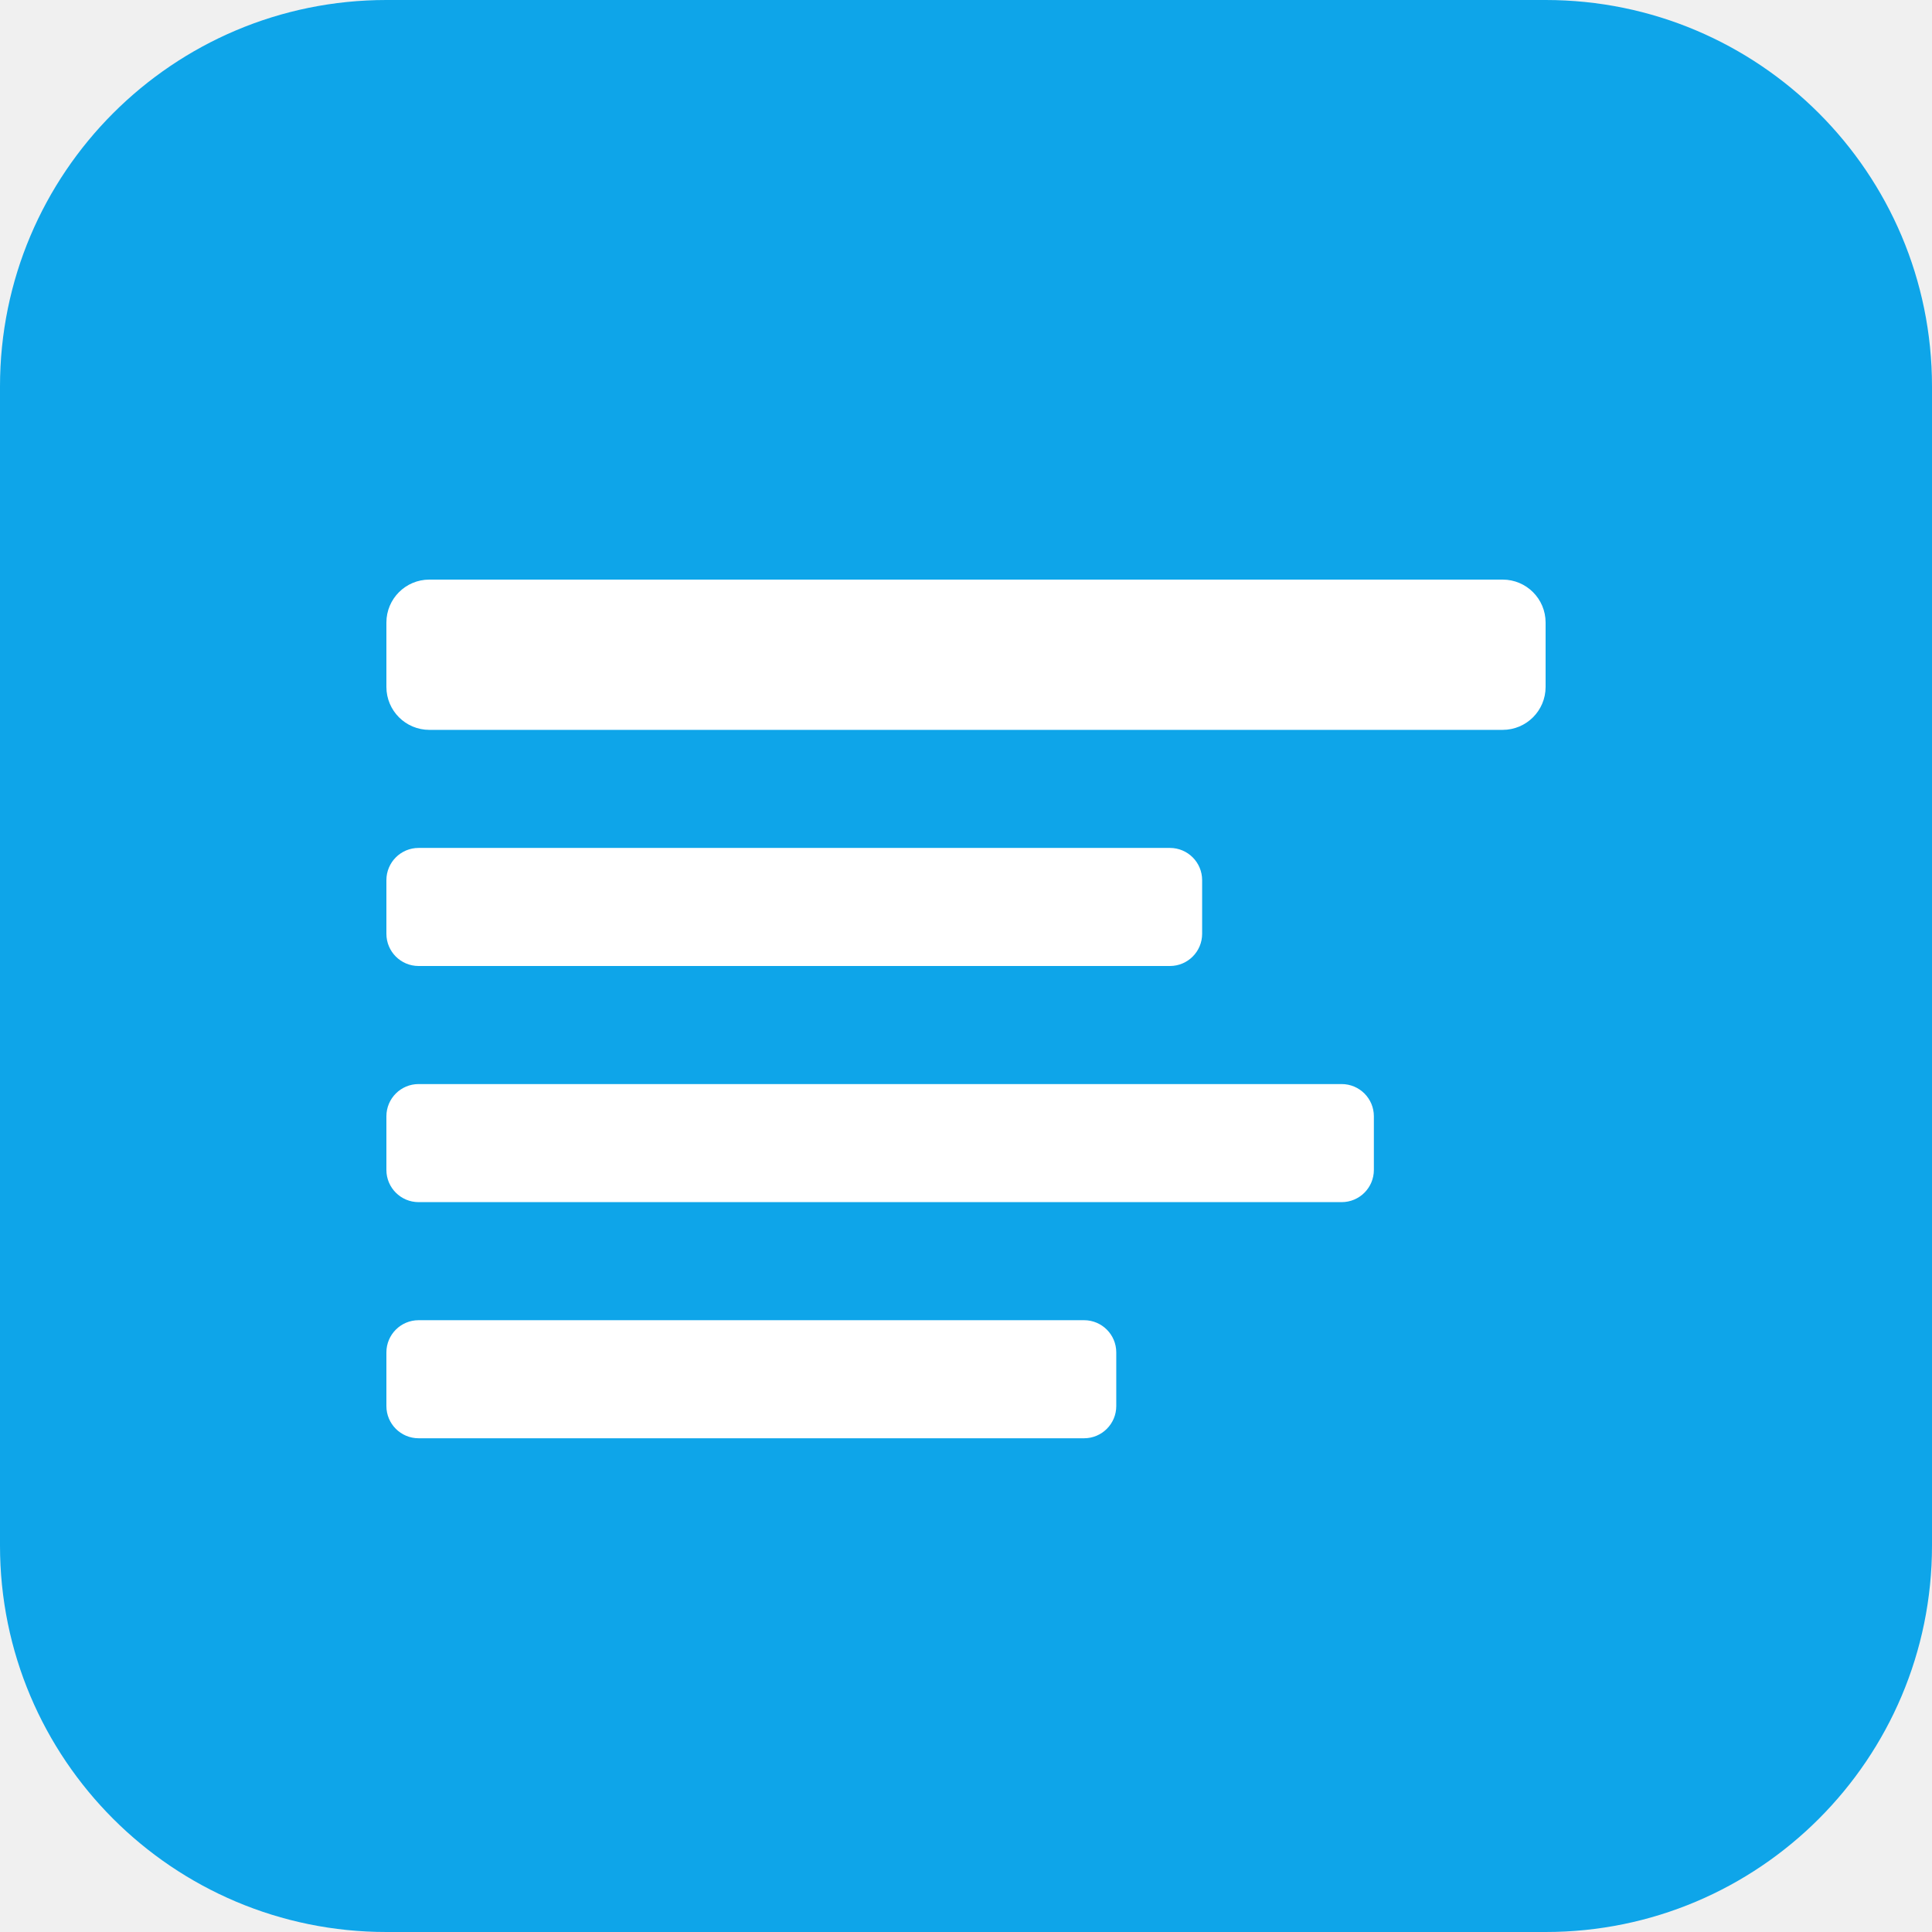
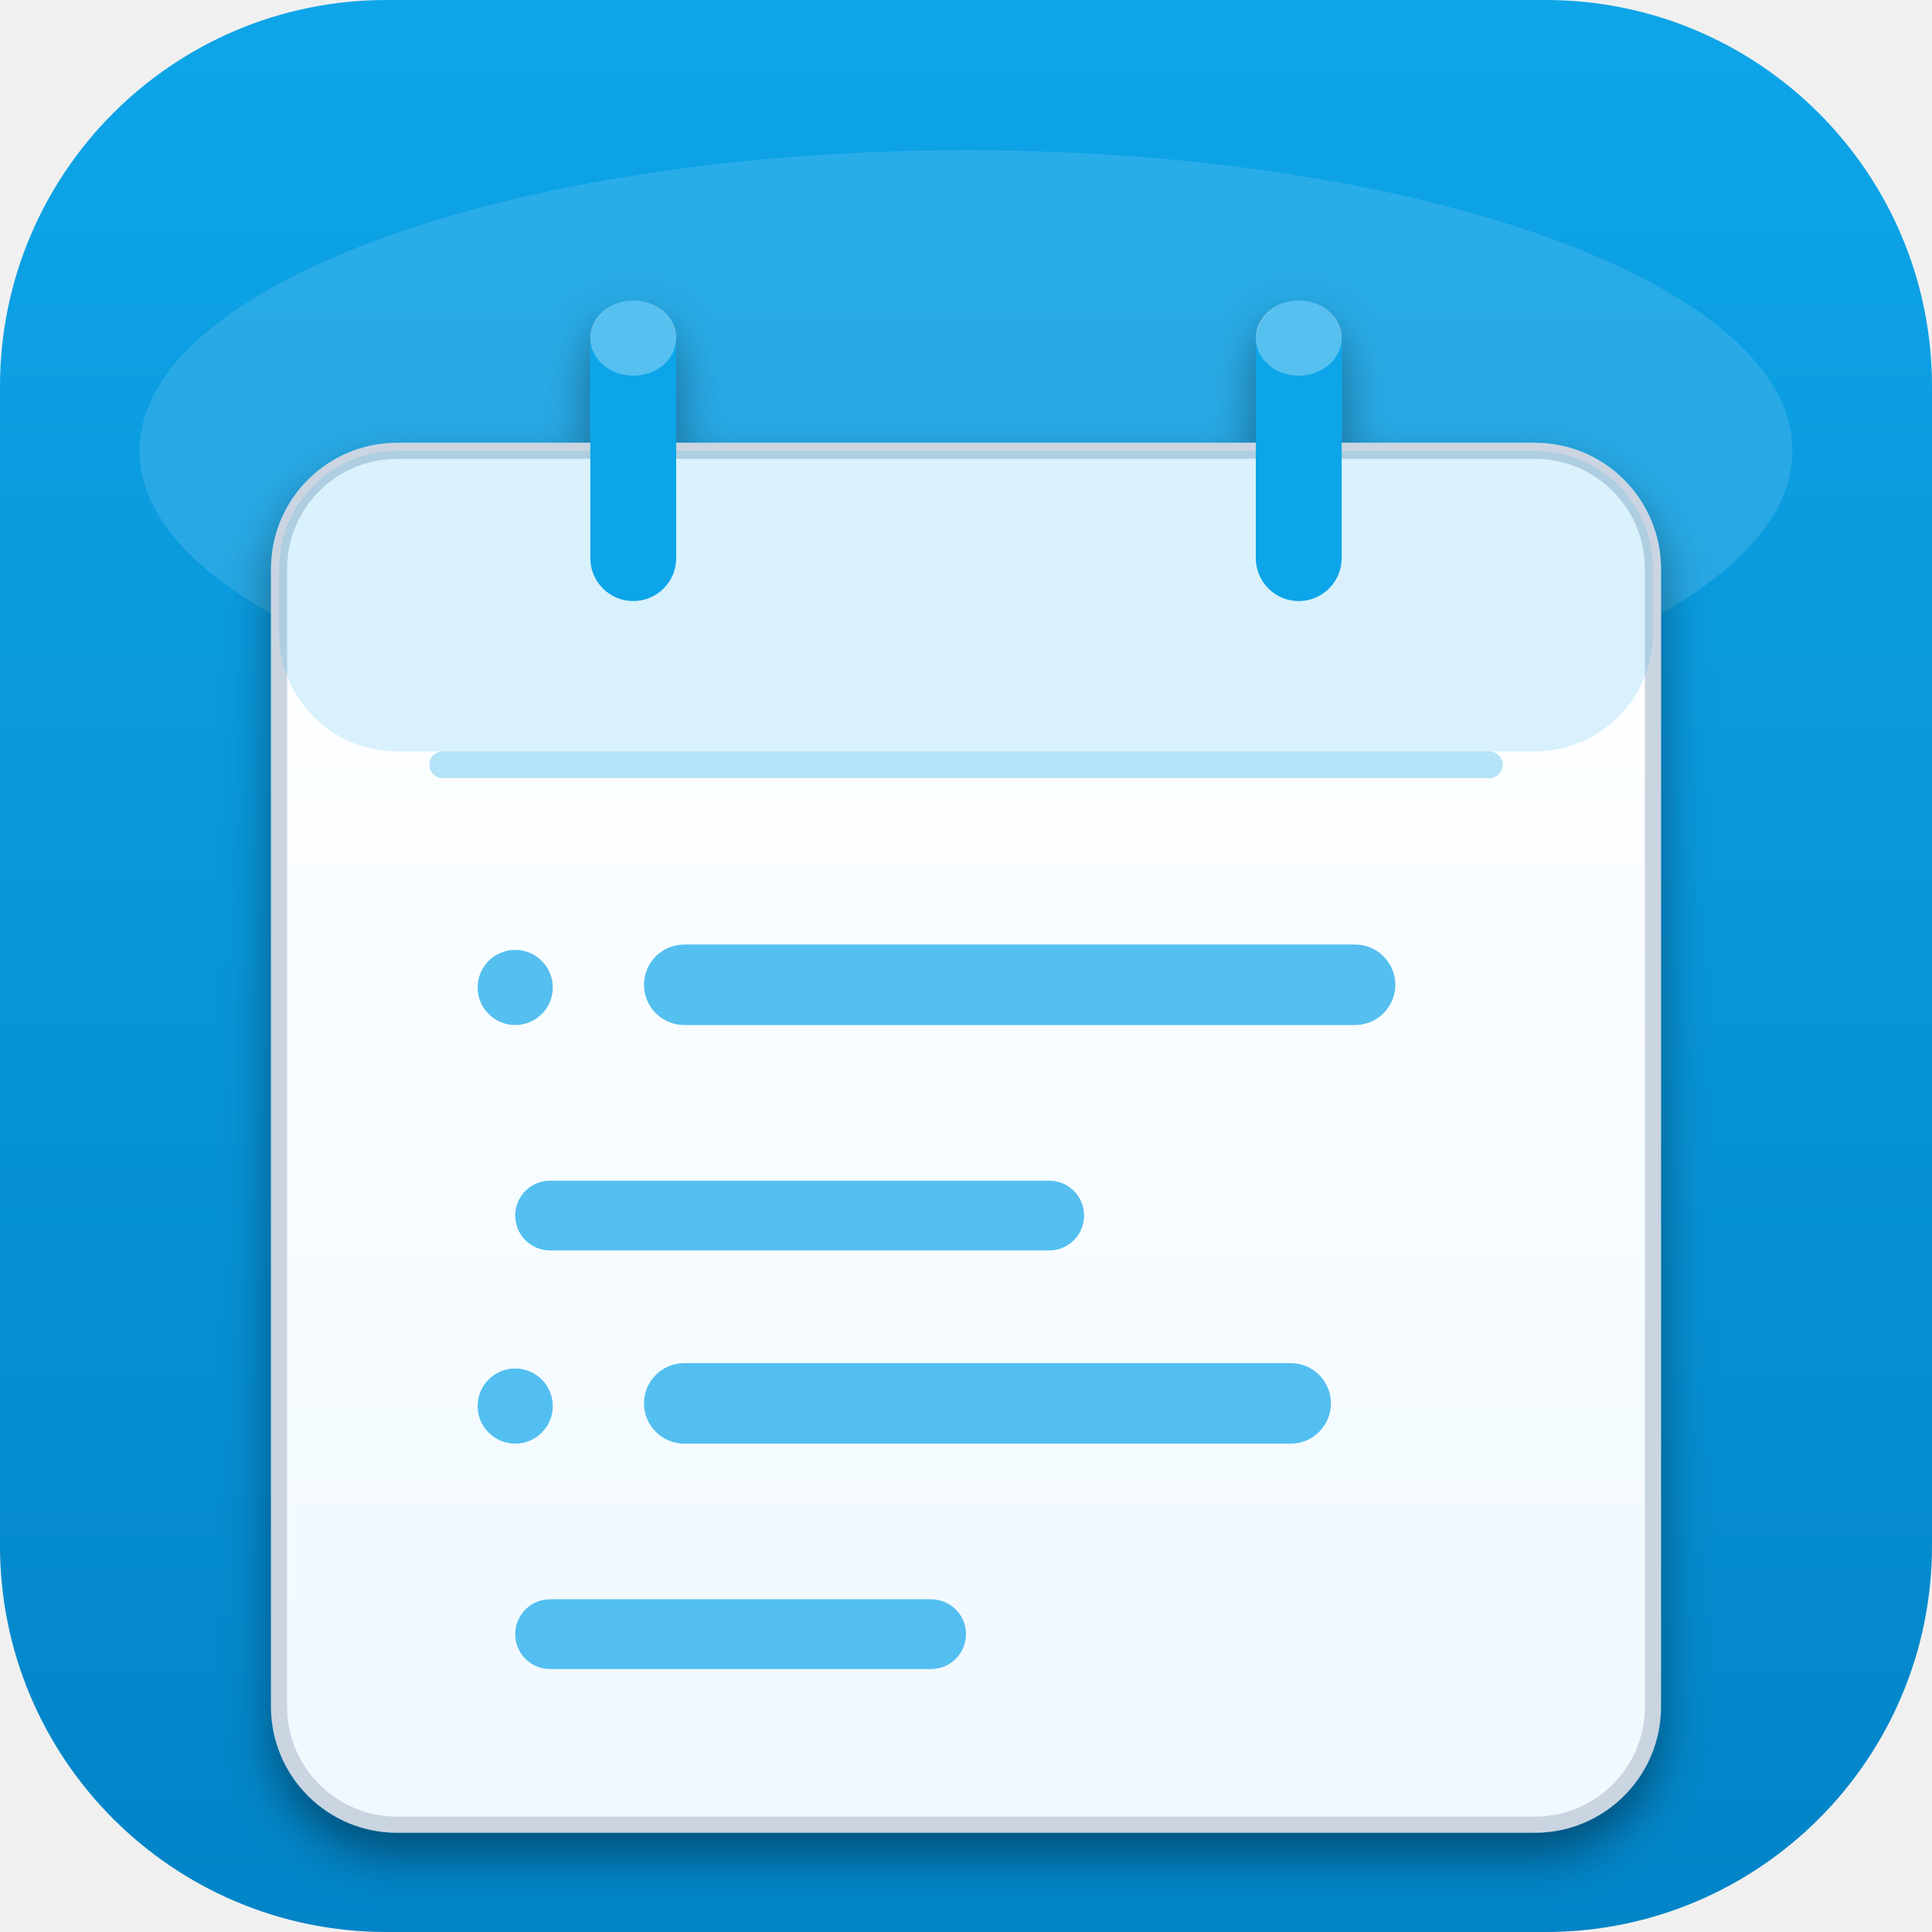
<svg xmlns="http://www.w3.org/2000/svg" width="180" height="180" viewBox="0 0 180 180">
-   <rect width="180" height="180" fill="#0ea5e9" rx="36" />
-   <g fill="#ffffff">
-     <rect x="36" y="54" width="108" height="14" rx="4" />
-     <rect x="36" y="79" width="76" height="11" rx="3" />
-     <rect x="36" y="101" width="92" height="11" rx="3" />
-     <rect x="36" y="123" width="68" height="11" rx="3" />
+   <defs>
+     <linearGradient id="bgGradApple" x1="0%" y1="0%" x2="0%" y2="100%">
+       <stop offset="0%" style="stop-color:#0ea5e9;stop-opacity:1" />
+       <stop offset="100%" style="stop-color:#0284c7;stop-opacity:1" />
+     </linearGradient>
+     <linearGradient id="calGradApple" x1="0%" y1="0%" x2="0%" y2="100%">
+       <stop offset="0%" style="stop-color:#ffffff;stop-opacity:1" />
+       <stop offset="100%" style="stop-color:#f0f9ff;stop-opacity:1" />
+     </linearGradient>
+     <filter id="shadowApple">
+       <feGaussianBlur in="SourceAlpha" stdDeviation="2.2" />
+       <feOffset dx="0" dy="2.2" result="offsetblur" />
+       <feComponentTransfer>
+         <feFuncA type="linear" slope="0.4" />
+       </feComponentTransfer>
+       <feMerge>
+         <feMergeNode />
+         <feMergeNode in="SourceGraphic" />
+       </feMerge>
+     </filter>
+   </defs>
+   <rect width="180" height="180" fill="url(#bgGradApple)" rx="36" />
+   <ellipse cx="90" cy="42" rx="77" ry="28" fill="#ffffff" opacity="0.12" />
+   <g filter="url(#shadowApple)">
+     <rect x="26" y="42" width="128" height="128" rx="11" fill="url(#calGradApple)" />
+     <rect x="26" y="42" width="128" height="128" rx="11" fill="none" stroke="#cbd5e1" stroke-width="1.5" />
+     <rect x="26" y="42" width="128" height="28" rx="11" fill="#0ea5e9" opacity="0.15" />
+     <rect x="55" y="28" width="8" height="28" rx="4" fill="#0ea5e9" />
+     <rect x="55" y="28" width="8" height="7" rx="4" fill="#ffffff" opacity="0.3" />
+     <rect x="117" y="28" width="8" height="28" rx="4" fill="#0ea5e9" />
+     <rect x="117" y="28" width="8" height="7" rx="4" fill="#ffffff" opacity="0.3" />
+     <rect x="40" y="70" width="100" height="2.5" rx="1.25" fill="#0ea5e9" opacity="0.3" />
+     <g fill="#0ea5e9" opacity="0.7">
+       <circle cx="48" cy="92" r="3.5" />
+       <rect x="60" y="88" width="70" height="7.5" rx="3.75" />
+       <rect x="48" y="110" width="53" height="6.5" rx="3.25" />
+       <circle cx="48" cy="131" r="3.5" />
+       <rect x="60" y="127" width="64" height="7.5" rx="3.75" />
+       <rect x="48" y="149" width="42" height="6.5" rx="3.25" />
+     </g>
  </g>
</svg>
